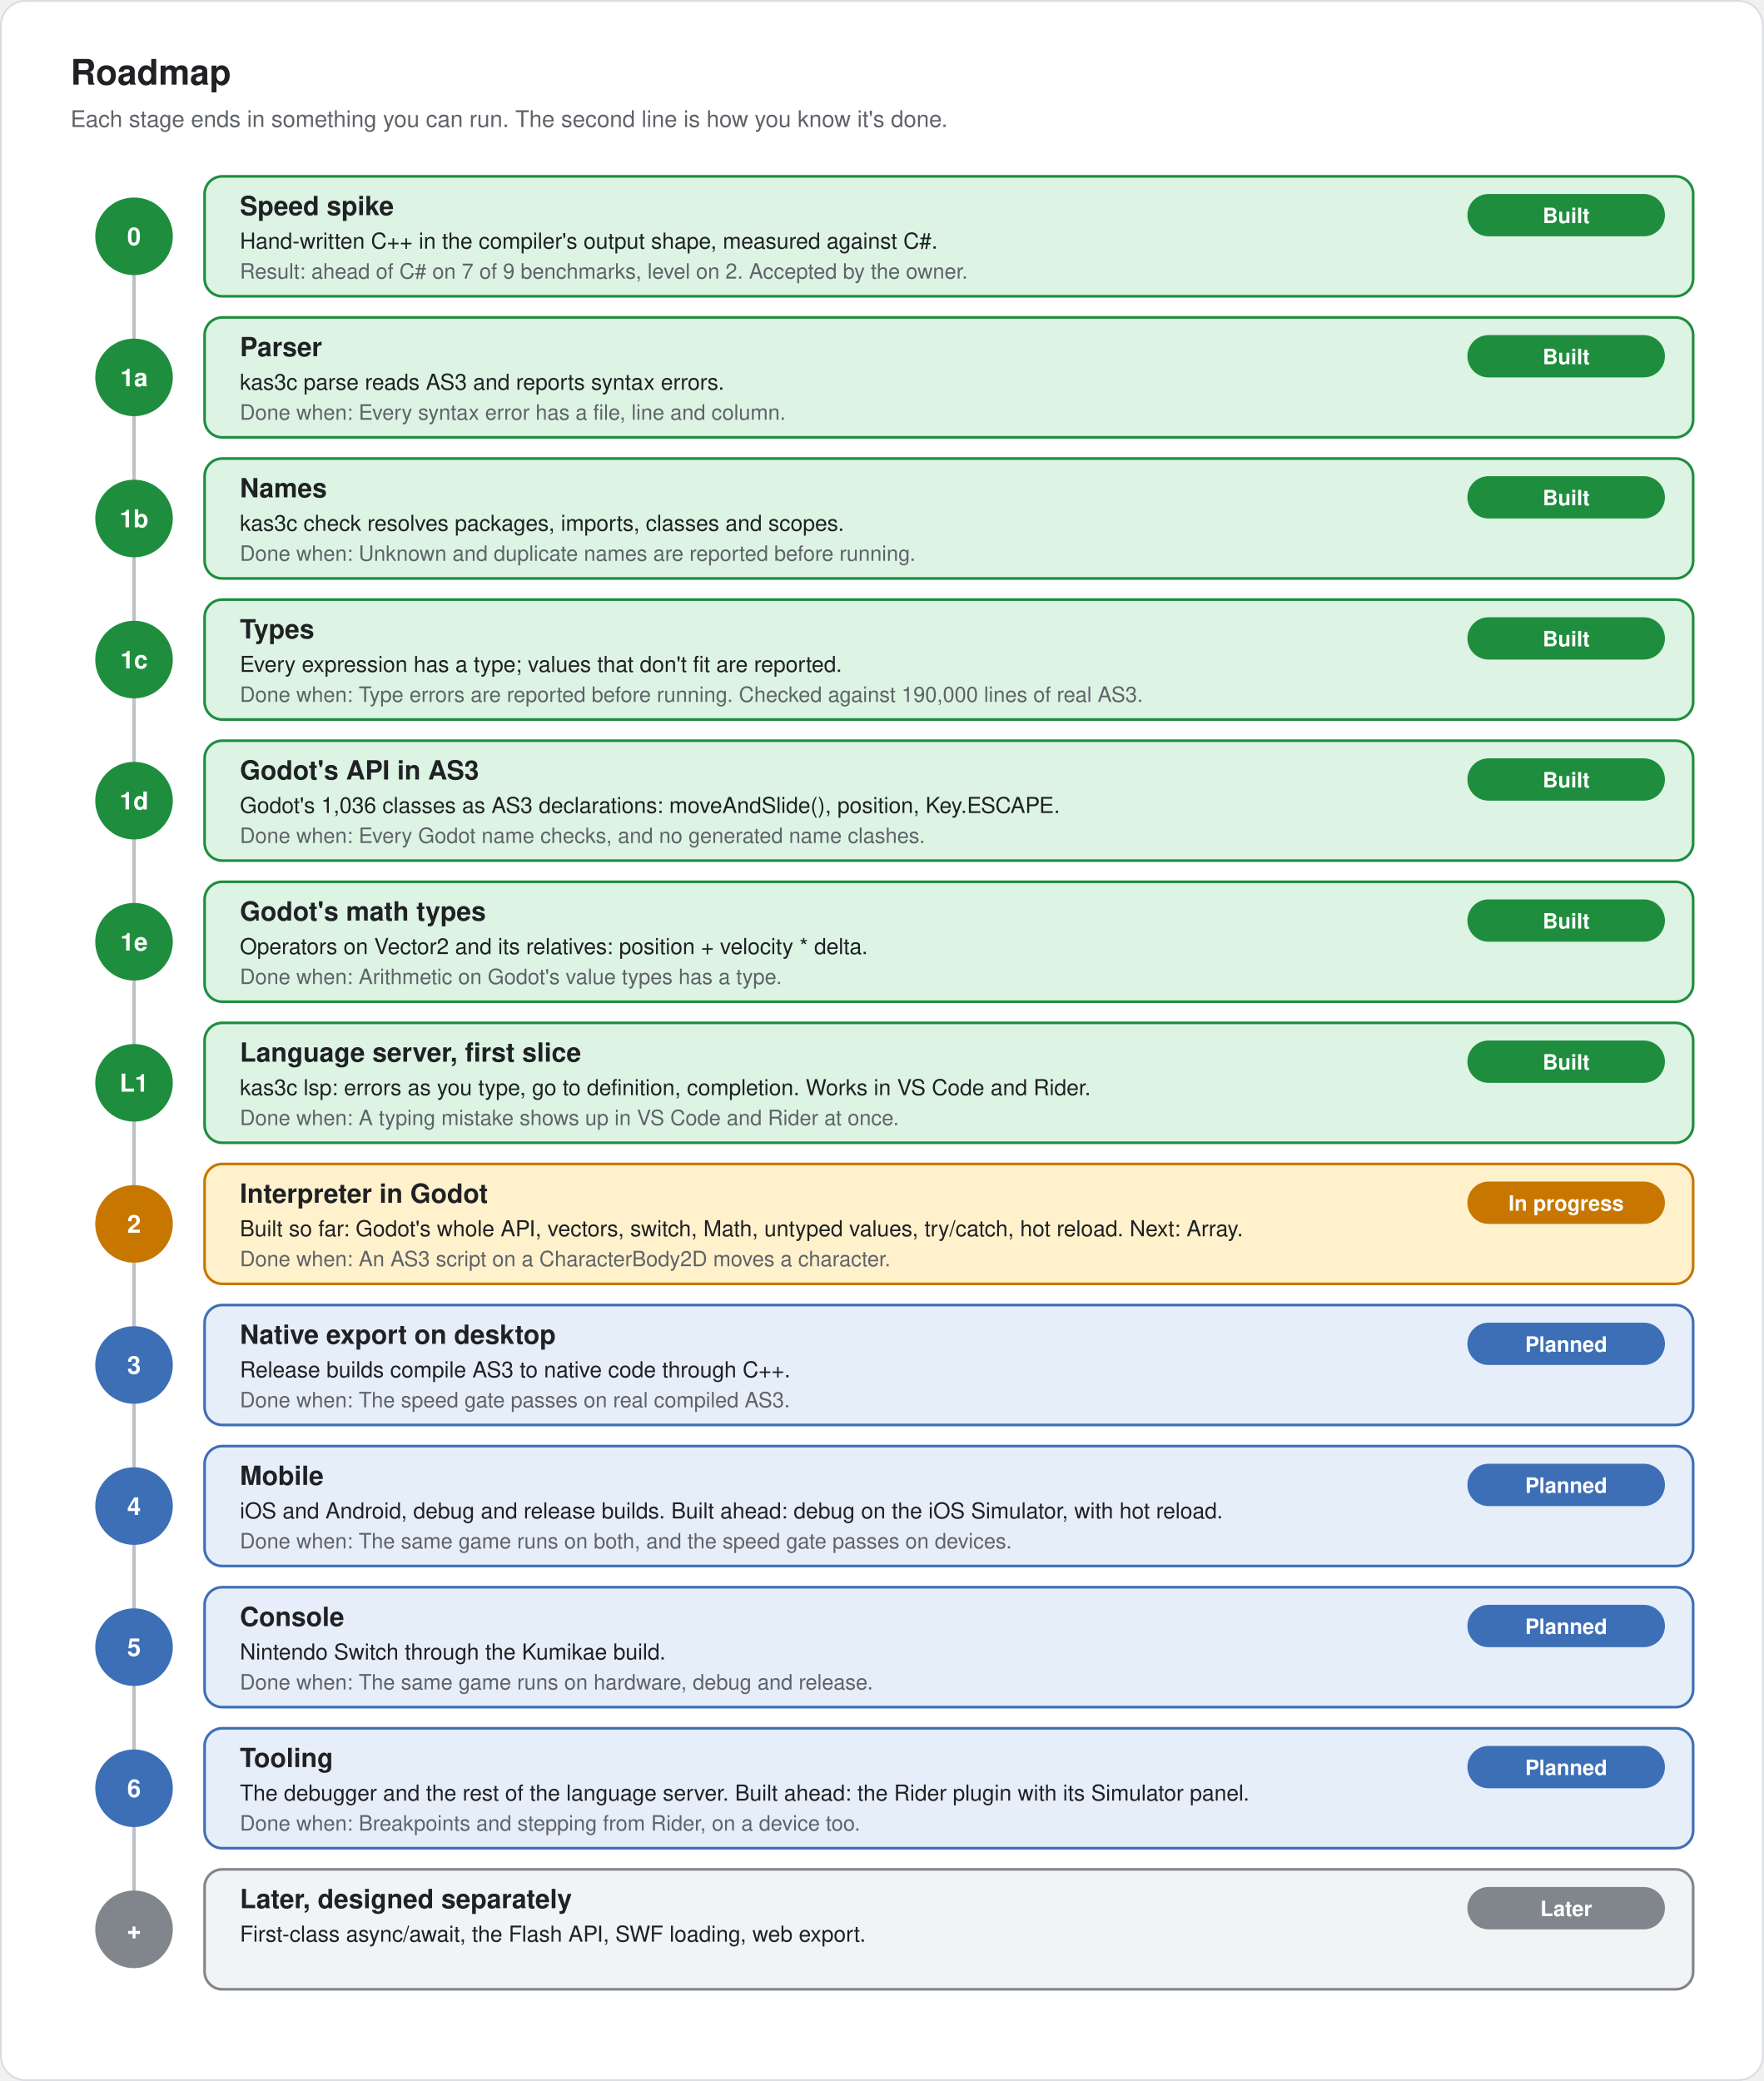
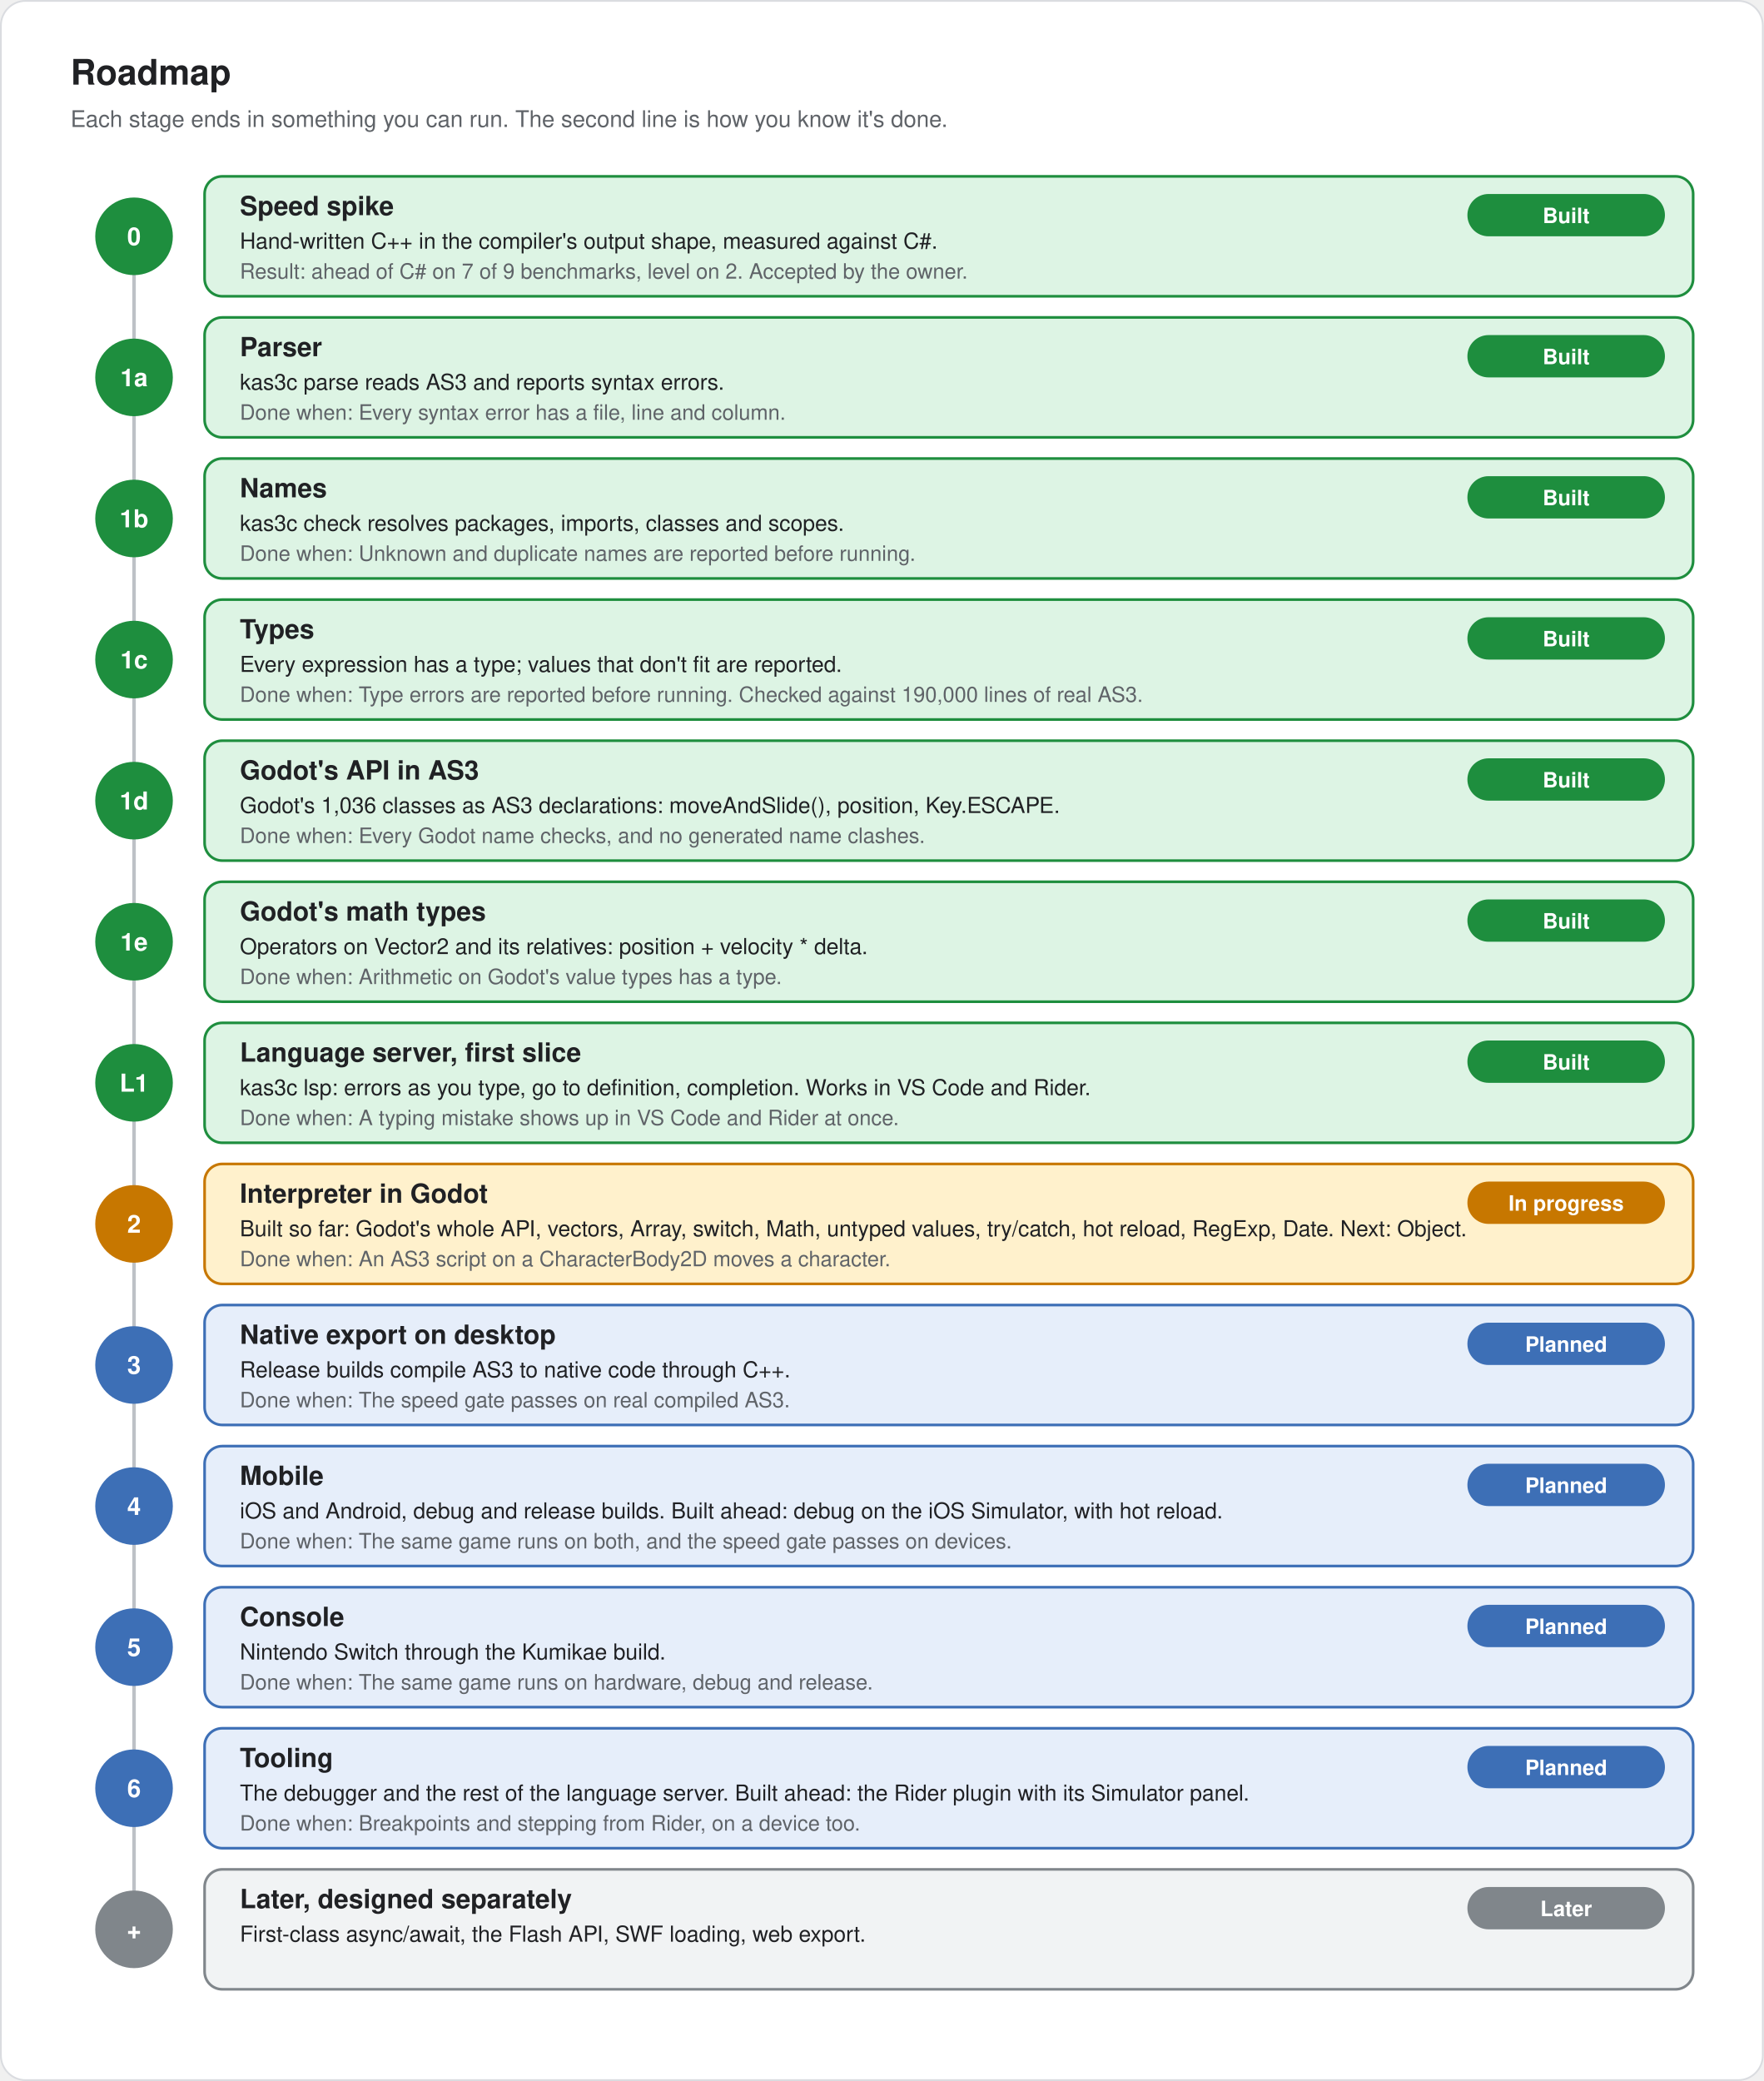
<svg xmlns="http://www.w3.org/2000/svg" viewBox="0 0 1000 1180" width="1000" height="1180" font-family="Helvetica Neue, Helvetica, Arial, sans-serif" role="img" aria-label="Roadmap">
  <defs>
    <marker id="arrow" viewBox="0 0 10 10" refX="9" refY="5" markerWidth="8" markerHeight="8" orient="auto-start-reverse">
      <path d="M0 0 L10 5 L0 10 z" fill="#5F6368" />
    </marker>
  </defs>
  <rect x="0.5" y="0.5" width="999" height="1179" rx="14" fill="#FFFFFF" stroke="#DADCE0" />
  <text x="40" y="48" font-size="20" text-anchor="start" font-weight="bold" fill="#202124">Roadmap</text>
  <text x="40" y="72" font-size="13" text-anchor="start" font-weight="normal" fill="#5F6368">Each stage ends in something you can run. The second line is how you know it's done.</text>
  <line x1="76" y1="134.0" x2="76" y2="1094.0" stroke="#BDC1C6" stroke-width="2" />
  <rect x="116" y="100" width="844" height="68" rx="10" fill="#DDF4E4" stroke="#1E8E3E" stroke-width="1.5" />
  <circle cx="76" cy="134.0" r="22" fill="#1E8E3E" />
  <text x="76" y="139.0" font-size="14" text-anchor="middle" font-weight="bold" fill="#FFFFFF">0</text>
  <text x="136" y="122" font-size="15" text-anchor="start" font-weight="bold" fill="#202124">Speed spike</text>
  <text x="136" y="141" font-size="12.5" text-anchor="start" font-weight="normal" fill="#202124">Hand-written C++ in the compiler's output shape, measured against C#.</text>
  <text x="136" y="158" font-size="12" text-anchor="start" font-weight="normal" fill="#5F6368">Result: ahead of C# on 7 of 9 benchmarks, level on 2. Accepted by the owner.</text>
  <rect x="832" y="110" width="112" height="24" rx="12.0" fill="#1E8E3E" />
  <text x="888.0" y="126.5" font-size="12" text-anchor="middle" font-weight="bold" fill="#FFFFFF">Built</text>
  <rect x="116" y="180" width="844" height="68" rx="10" fill="#DDF4E4" stroke="#1E8E3E" stroke-width="1.5" />
  <circle cx="76" cy="214.0" r="22" fill="#1E8E3E" />
  <text x="76" y="219.0" font-size="14" text-anchor="middle" font-weight="bold" fill="#FFFFFF">1a</text>
  <text x="136" y="202" font-size="15" text-anchor="start" font-weight="bold" fill="#202124">Parser</text>
  <text x="136" y="221" font-size="12.5" text-anchor="start" font-weight="normal" fill="#202124">kas3c parse reads AS3 and reports syntax errors.</text>
  <text x="136" y="238" font-size="12" text-anchor="start" font-weight="normal" fill="#5F6368">Done when: Every syntax error has a file, line and column.</text>
  <rect x="832" y="190" width="112" height="24" rx="12.0" fill="#1E8E3E" />
  <text x="888.0" y="206.5" font-size="12" text-anchor="middle" font-weight="bold" fill="#FFFFFF">Built</text>
  <rect x="116" y="260" width="844" height="68" rx="10" fill="#DDF4E4" stroke="#1E8E3E" stroke-width="1.5" />
  <circle cx="76" cy="294.0" r="22" fill="#1E8E3E" />
  <text x="76" y="299.0" font-size="14" text-anchor="middle" font-weight="bold" fill="#FFFFFF">1b</text>
  <text x="136" y="282" font-size="15" text-anchor="start" font-weight="bold" fill="#202124">Names</text>
  <text x="136" y="301" font-size="12.5" text-anchor="start" font-weight="normal" fill="#202124">kas3c check resolves packages, imports, classes and scopes.</text>
  <text x="136" y="318" font-size="12" text-anchor="start" font-weight="normal" fill="#5F6368">Done when: Unknown and duplicate names are reported before running.</text>
  <rect x="832" y="270" width="112" height="24" rx="12.0" fill="#1E8E3E" />
  <text x="888.0" y="286.5" font-size="12" text-anchor="middle" font-weight="bold" fill="#FFFFFF">Built</text>
  <rect x="116" y="340" width="844" height="68" rx="10" fill="#DDF4E4" stroke="#1E8E3E" stroke-width="1.5" />
  <circle cx="76" cy="374.0" r="22" fill="#1E8E3E" />
  <text x="76" y="379.0" font-size="14" text-anchor="middle" font-weight="bold" fill="#FFFFFF">1c</text>
  <text x="136" y="362" font-size="15" text-anchor="start" font-weight="bold" fill="#202124">Types</text>
  <text x="136" y="381" font-size="12.5" text-anchor="start" font-weight="normal" fill="#202124">Every expression has a type; values that don't fit are reported.</text>
  <text x="136" y="398" font-size="12" text-anchor="start" font-weight="normal" fill="#5F6368">Done when: Type errors are reported before running. Checked against 190,000 lines of real AS3.</text>
  <rect x="832" y="350" width="112" height="24" rx="12.0" fill="#1E8E3E" />
  <text x="888.0" y="366.5" font-size="12" text-anchor="middle" font-weight="bold" fill="#FFFFFF">Built</text>
  <rect x="116" y="420" width="844" height="68" rx="10" fill="#DDF4E4" stroke="#1E8E3E" stroke-width="1.5" />
  <circle cx="76" cy="454.0" r="22" fill="#1E8E3E" />
  <text x="76" y="459.0" font-size="14" text-anchor="middle" font-weight="bold" fill="#FFFFFF">1d</text>
  <text x="136" y="442" font-size="15" text-anchor="start" font-weight="bold" fill="#202124">Godot's API in AS3</text>
  <text x="136" y="461" font-size="12.5" text-anchor="start" font-weight="normal" fill="#202124">Godot's 1,036 classes as AS3 declarations: moveAndSlide(), position, Key.ESCAPE.</text>
  <text x="136" y="478" font-size="12" text-anchor="start" font-weight="normal" fill="#5F6368">Done when: Every Godot name checks, and no generated name clashes.</text>
  <rect x="832" y="430" width="112" height="24" rx="12.0" fill="#1E8E3E" />
  <text x="888.0" y="446.5" font-size="12" text-anchor="middle" font-weight="bold" fill="#FFFFFF">Built</text>
  <rect x="116" y="500" width="844" height="68" rx="10" fill="#DDF4E4" stroke="#1E8E3E" stroke-width="1.5" />
  <circle cx="76" cy="534.0" r="22" fill="#1E8E3E" />
  <text x="76" y="539.0" font-size="14" text-anchor="middle" font-weight="bold" fill="#FFFFFF">1e</text>
  <text x="136" y="522" font-size="15" text-anchor="start" font-weight="bold" fill="#202124">Godot's math types</text>
  <text x="136" y="541" font-size="12.5" text-anchor="start" font-weight="normal" fill="#202124">Operators on Vector2 and its relatives: position + velocity * delta.</text>
  <text x="136" y="558" font-size="12" text-anchor="start" font-weight="normal" fill="#5F6368">Done when: Arithmetic on Godot's value types has a type.</text>
  <rect x="832" y="510" width="112" height="24" rx="12.0" fill="#1E8E3E" />
  <text x="888.0" y="526.5" font-size="12" text-anchor="middle" font-weight="bold" fill="#FFFFFF">Built</text>
  <rect x="116" y="580" width="844" height="68" rx="10" fill="#DDF4E4" stroke="#1E8E3E" stroke-width="1.5" />
  <circle cx="76" cy="614.0" r="22" fill="#1E8E3E" />
  <text x="76" y="619.0" font-size="14" text-anchor="middle" font-weight="bold" fill="#FFFFFF">L1</text>
  <text x="136" y="602" font-size="15" text-anchor="start" font-weight="bold" fill="#202124">Language server, first slice</text>
  <text x="136" y="621" font-size="12.5" text-anchor="start" font-weight="normal" fill="#202124">kas3c lsp: errors as you type, go to definition, completion. Works in VS Code and Rider.</text>
  <text x="136" y="638" font-size="12" text-anchor="start" font-weight="normal" fill="#5F6368">Done when: A typing mistake shows up in VS Code and Rider at once.</text>
  <rect x="832" y="590" width="112" height="24" rx="12.0" fill="#1E8E3E" />
  <text x="888.0" y="606.5" font-size="12" text-anchor="middle" font-weight="bold" fill="#FFFFFF">Built</text>
  <rect x="116" y="660" width="844" height="68" rx="10" fill="#FFF1CC" stroke="#C77700" stroke-width="1.5" />
  <circle cx="76" cy="694.0" r="22" fill="#C77700" />
  <text x="76" y="699.0" font-size="14" text-anchor="middle" font-weight="bold" fill="#FFFFFF">2</text>
  <text x="136" y="682" font-size="15" text-anchor="start" font-weight="bold" fill="#202124">Interpreter in Godot</text>
-   <text x="136" y="701" font-size="12.5" text-anchor="start" font-weight="normal" fill="#202124">Built so far: Godot's whole API, vectors, switch, Math, untyped values, try/catch, hot reload. Next: Array.</text>
+   <text x="136" y="701" font-size="12.5" text-anchor="start" font-weight="normal" fill="#202124">Built so far: Godot's whole API, vectors, Array, switch, Math, untyped values, try/catch, hot reload, RegExp, Date. Next: Object.</text>
  <text x="136" y="718" font-size="12" text-anchor="start" font-weight="normal" fill="#5F6368">Done when: An AS3 script on a CharacterBody2D moves a character.</text>
  <rect x="832" y="670" width="112" height="24" rx="12.0" fill="#C77700" />
  <text x="888.0" y="686.5" font-size="12" text-anchor="middle" font-weight="bold" fill="#FFFFFF">In progress</text>
  <rect x="116" y="740" width="844" height="68" rx="10" fill="#E6EEFA" stroke="#3D6FB6" stroke-width="1.5" />
  <circle cx="76" cy="774.0" r="22" fill="#3D6FB6" />
  <text x="76" y="779.0" font-size="14" text-anchor="middle" font-weight="bold" fill="#FFFFFF">3</text>
  <text x="136" y="762" font-size="15" text-anchor="start" font-weight="bold" fill="#202124">Native export on desktop</text>
  <text x="136" y="781" font-size="12.5" text-anchor="start" font-weight="normal" fill="#202124">Release builds compile AS3 to native code through C++.</text>
  <text x="136" y="798" font-size="12" text-anchor="start" font-weight="normal" fill="#5F6368">Done when: The speed gate passes on real compiled AS3.</text>
  <rect x="832" y="750" width="112" height="24" rx="12.0" fill="#3D6FB6" />
  <text x="888.0" y="766.5" font-size="12" text-anchor="middle" font-weight="bold" fill="#FFFFFF">Planned</text>
  <rect x="116" y="820" width="844" height="68" rx="10" fill="#E6EEFA" stroke="#3D6FB6" stroke-width="1.5" />
  <circle cx="76" cy="854.0" r="22" fill="#3D6FB6" />
  <text x="76" y="859.0" font-size="14" text-anchor="middle" font-weight="bold" fill="#FFFFFF">4</text>
  <text x="136" y="842" font-size="15" text-anchor="start" font-weight="bold" fill="#202124">Mobile</text>
  <text x="136" y="861" font-size="12.5" text-anchor="start" font-weight="normal" fill="#202124">iOS and Android, debug and release builds. Built ahead: debug on the iOS Simulator, with hot reload.</text>
  <text x="136" y="878" font-size="12" text-anchor="start" font-weight="normal" fill="#5F6368">Done when: The same game runs on both, and the speed gate passes on devices.</text>
  <rect x="832" y="830" width="112" height="24" rx="12.0" fill="#3D6FB6" />
  <text x="888.0" y="846.5" font-size="12" text-anchor="middle" font-weight="bold" fill="#FFFFFF">Planned</text>
  <rect x="116" y="900" width="844" height="68" rx="10" fill="#E6EEFA" stroke="#3D6FB6" stroke-width="1.5" />
  <circle cx="76" cy="934.0" r="22" fill="#3D6FB6" />
  <text x="76" y="939.0" font-size="14" text-anchor="middle" font-weight="bold" fill="#FFFFFF">5</text>
  <text x="136" y="922" font-size="15" text-anchor="start" font-weight="bold" fill="#202124">Console</text>
  <text x="136" y="941" font-size="12.5" text-anchor="start" font-weight="normal" fill="#202124">Nintendo Switch through the Kumikae build.</text>
  <text x="136" y="958" font-size="12" text-anchor="start" font-weight="normal" fill="#5F6368">Done when: The same game runs on hardware, debug and release.</text>
  <rect x="832" y="910" width="112" height="24" rx="12.0" fill="#3D6FB6" />
  <text x="888.0" y="926.5" font-size="12" text-anchor="middle" font-weight="bold" fill="#FFFFFF">Planned</text>
  <rect x="116" y="980" width="844" height="68" rx="10" fill="#E6EEFA" stroke="#3D6FB6" stroke-width="1.5" />
  <circle cx="76" cy="1014.0" r="22" fill="#3D6FB6" />
  <text x="76" y="1019.0" font-size="14" text-anchor="middle" font-weight="bold" fill="#FFFFFF">6</text>
  <text x="136" y="1002" font-size="15" text-anchor="start" font-weight="bold" fill="#202124">Tooling</text>
  <text x="136" y="1021" font-size="12.5" text-anchor="start" font-weight="normal" fill="#202124">The debugger and the rest of the language server. Built ahead: the Rider plugin with its Simulator panel.</text>
  <text x="136" y="1038" font-size="12" text-anchor="start" font-weight="normal" fill="#5F6368">Done when: Breakpoints and stepping from Rider, on a device too.</text>
  <rect x="832" y="990" width="112" height="24" rx="12.0" fill="#3D6FB6" />
  <text x="888.0" y="1006.5" font-size="12" text-anchor="middle" font-weight="bold" fill="#FFFFFF">Planned</text>
  <rect x="116" y="1060" width="844" height="68" rx="10" fill="#F1F3F4" stroke="#80868B" stroke-width="1.5" />
  <circle cx="76" cy="1094.0" r="22" fill="#80868B" />
  <text x="76" y="1099.0" font-size="14" text-anchor="middle" font-weight="bold" fill="#FFFFFF">+</text>
  <text x="136" y="1082" font-size="15" text-anchor="start" font-weight="bold" fill="#202124">Later, designed separately</text>
  <text x="136" y="1101" font-size="12.5" text-anchor="start" font-weight="normal" fill="#202124">First-class async/await, the Flash API, SWF loading, web export.</text>
  <rect x="832" y="1070" width="112" height="24" rx="12.0" fill="#80868B" />
  <text x="888.0" y="1086.5" font-size="12" text-anchor="middle" font-weight="bold" fill="#FFFFFF">Later</text>
</svg>
